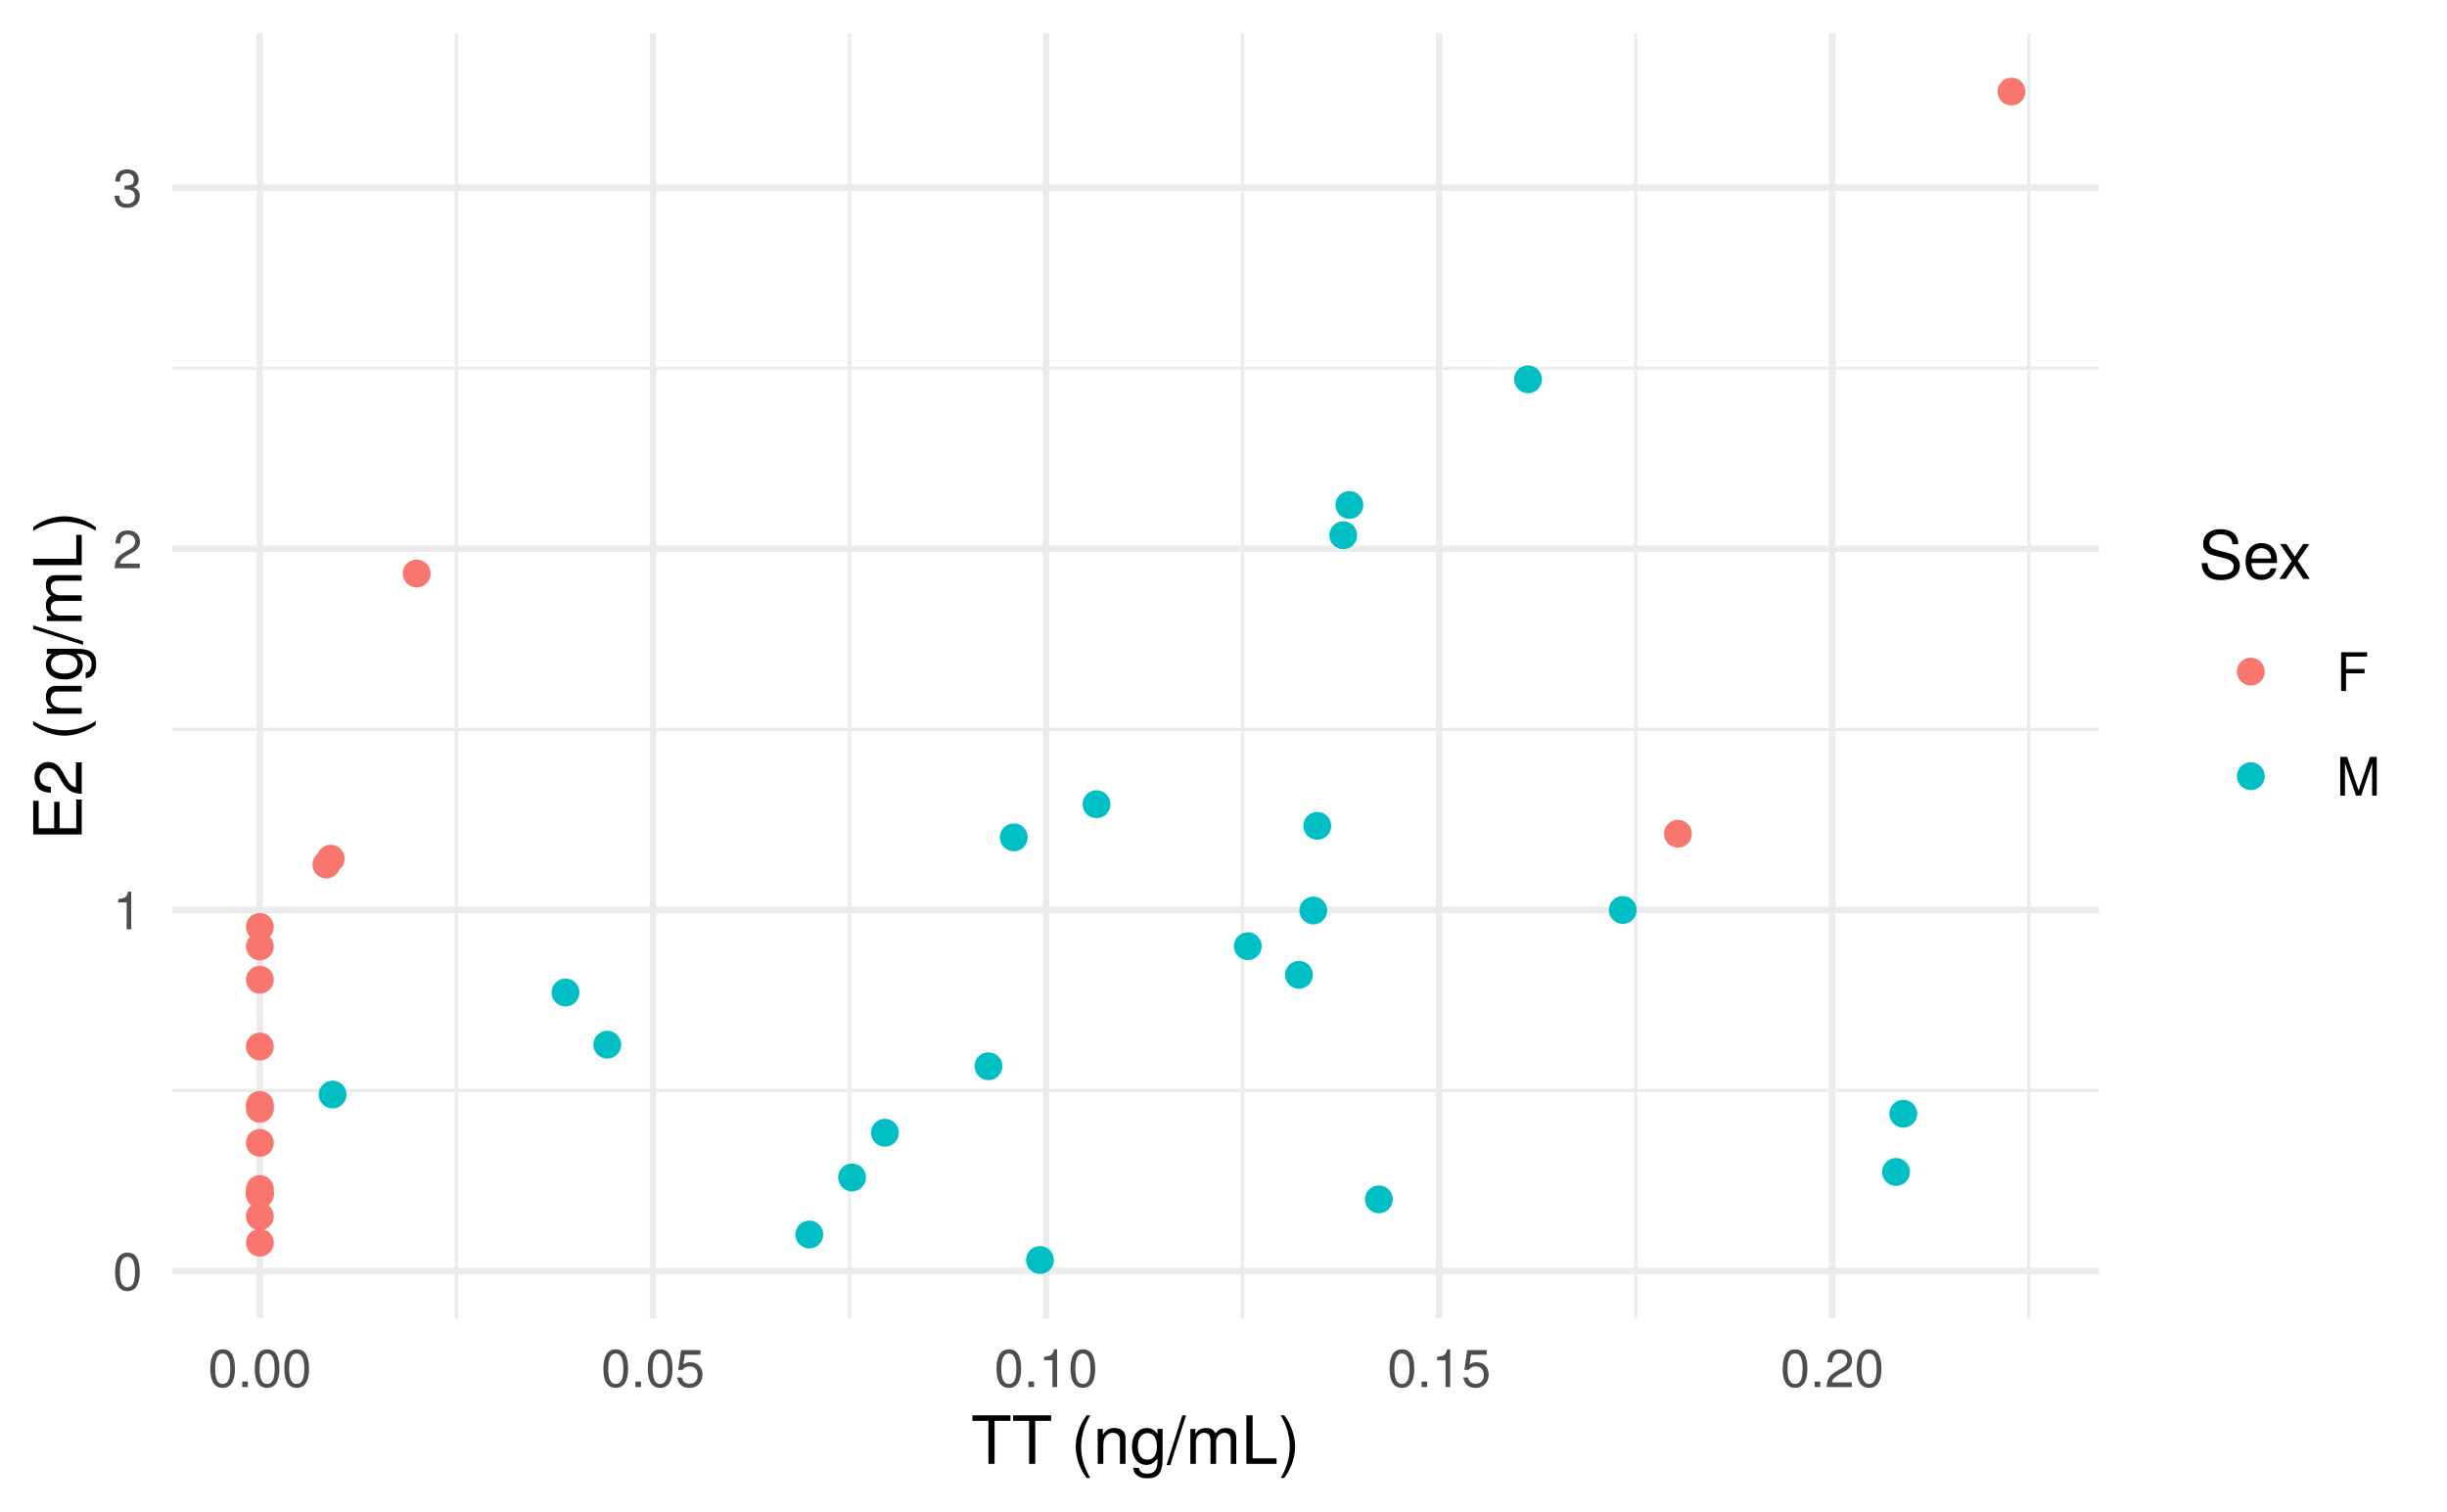
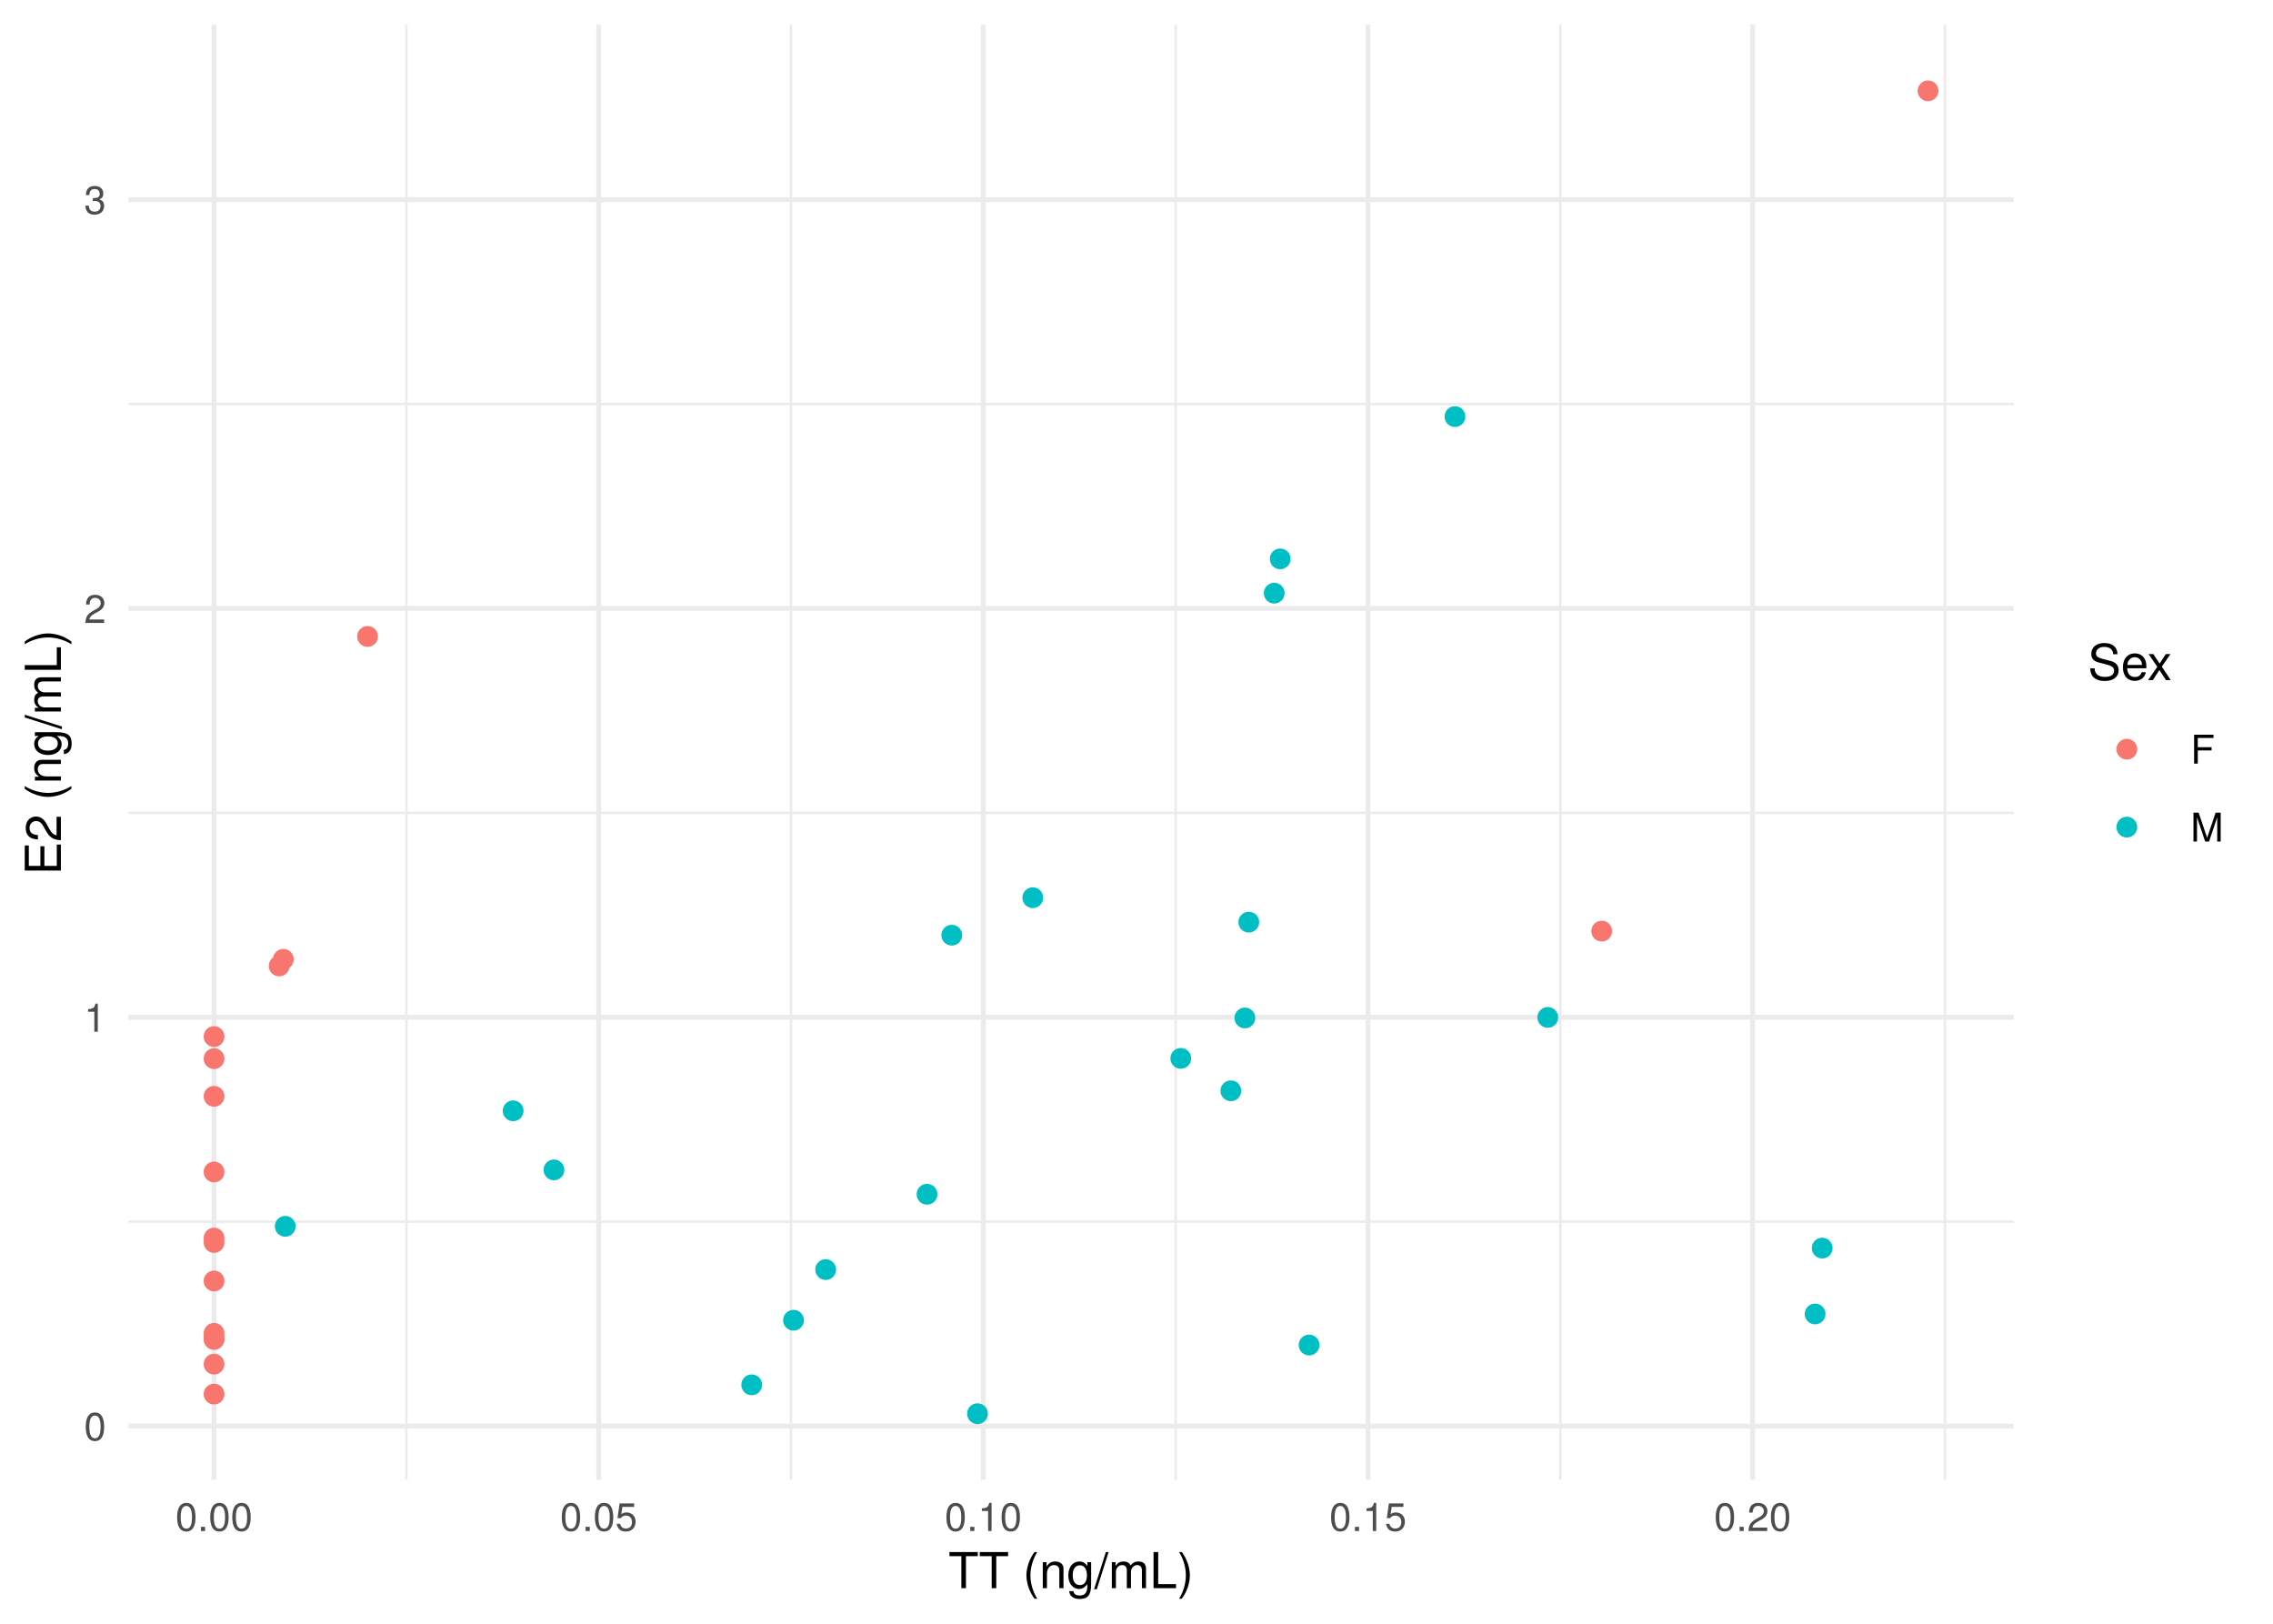
- <svg xmlns="http://www.w3.org/2000/svg" class="svglite" width="404.25pt" height="249.75pt" viewBox="0 0 404.25 249.75">
+ <svg xmlns="http://www.w3.org/2000/svg" class="svglite" width="504.00pt" height="360.00pt" viewBox="0 0 504.00 360.00">
  <defs>
    <style type="text/css">
    .svglite line, .svglite polyline, .svglite polygon, .svglite path, .svglite rect, .svglite circle {
      fill: none;
      stroke: #000000;
      stroke-linecap: round;
      stroke-linejoin: round;
      stroke-miterlimit: 10.00;
    }
    .svglite text {
      white-space: pre;
    }
  </style>
  </defs>
  <rect width="100%" height="100%" style="stroke: none; fill: none;" />
  <defs>
-     <clipPath id="cpMC4wMHw0MDQuMjV8MC4wMHwyNDkuNzU=">
-       <rect x="0.00" y="0.00" width="404.25" height="249.75" />
+     <clipPath id="cpMC4wMHw1MDQuMDB8MC4wMHwzNjAuMDA=">
+       <rect x="0.00" y="0.00" width="504.00" height="360.00" />
    </clipPath>
  </defs>
-   <g clip-path="url(#cpMC4wMHw0MDQuMjV8MC4wMHwyNDkuNzU=)">
+   <g clip-path="url(#cpMC4wMHw1MDQuMDB8MC4wMHwzNjAuMDA=)">
</g>
  <defs>
-     <clipPath id="cpMjguNDZ8MzQ2Ljc2fDUuNDh8MjE3Ljg0">
-       <rect x="28.46" y="5.48" width="318.31" height="212.36" />
+     <clipPath id="cpMjguNDZ8NDQ2LjUxfDUuNDh8MzI4LjA5">
+       <rect x="28.46" y="5.48" width="418.06" height="322.61" />
    </clipPath>
  </defs>
-   <g clip-path="url(#cpMjguNDZ8MzQ2Ljc2fDUuNDh8MjE3Ljg0)">
-     <polyline points="28.46,180.17 346.76,180.17 " style="stroke-width: 0.53; stroke: #EBEBEB; stroke-linecap: butt;" />
-     <polyline points="28.46,120.51 346.76,120.51 " style="stroke-width: 0.53; stroke: #EBEBEB; stroke-linecap: butt;" />
-     <polyline points="28.46,60.84 346.76,60.84 " style="stroke-width: 0.53; stroke: #EBEBEB; stroke-linecap: butt;" />
-     <polyline points="75.40,217.84 75.40,5.48 " style="stroke-width: 0.53; stroke: #EBEBEB; stroke-linecap: butt;" />
-     <polyline points="140.34,217.84 140.34,5.48 " style="stroke-width: 0.53; stroke: #EBEBEB; stroke-linecap: butt;" />
-     <polyline points="205.28,217.84 205.28,5.48 " style="stroke-width: 0.53; stroke: #EBEBEB; stroke-linecap: butt;" />
-     <polyline points="270.22,217.84 270.22,5.48 " style="stroke-width: 0.53; stroke: #EBEBEB; stroke-linecap: butt;" />
-     <polyline points="335.16,217.84 335.16,5.48 " style="stroke-width: 0.53; stroke: #EBEBEB; stroke-linecap: butt;" />
-     <polyline points="28.46,210.00 346.76,210.00 " style="stroke-width: 1.07; stroke: #EBEBEB; stroke-linecap: butt;" />
-     <polyline points="28.46,150.34 346.76,150.34 " style="stroke-width: 1.07; stroke: #EBEBEB; stroke-linecap: butt;" />
-     <polyline points="28.46,90.67 346.76,90.67 " style="stroke-width: 1.07; stroke: #EBEBEB; stroke-linecap: butt;" />
-     <polyline points="28.46,31.01 346.76,31.01 " style="stroke-width: 1.07; stroke: #EBEBEB; stroke-linecap: butt;" />
-     <polyline points="42.93,217.84 42.93,5.48 " style="stroke-width: 1.07; stroke: #EBEBEB; stroke-linecap: butt;" />
-     <polyline points="107.87,217.84 107.87,5.48 " style="stroke-width: 1.07; stroke: #EBEBEB; stroke-linecap: butt;" />
-     <polyline points="172.81,217.84 172.81,5.48 " style="stroke-width: 1.07; stroke: #EBEBEB; stroke-linecap: butt;" />
-     <polyline points="237.75,217.84 237.75,5.48 " style="stroke-width: 1.07; stroke: #EBEBEB; stroke-linecap: butt;" />
-     <polyline points="302.69,217.84 302.69,5.48 " style="stroke-width: 1.07; stroke: #EBEBEB; stroke-linecap: butt;" />
-     <circle cx="42.93" cy="183.20" r="1.95" style="stroke-width: 0.71; stroke: #F8766D; fill: #F8766D;" />
-     <circle cx="54.63" cy="141.88" r="1.95" style="stroke-width: 0.71; stroke: #F8766D; fill: #F8766D;" />
-     <circle cx="53.92" cy="142.85" r="1.95" style="stroke-width: 0.71; stroke: #F8766D; fill: #F8766D;" />
-     <circle cx="163.30" cy="176.17" r="1.95" style="stroke-width: 0.71; stroke: #00BFC4; fill: #00BFC4;" />
-     <circle cx="146.19" cy="187.16" r="1.95" style="stroke-width: 0.71; stroke: #00BFC4; fill: #00BFC4;" />
-     <circle cx="42.93" cy="205.33" r="1.95" style="stroke-width: 0.71; stroke: #F8766D; fill: #F8766D;" />
-     <circle cx="42.93" cy="197.17" r="1.95" style="stroke-width: 0.71; stroke: #F8766D; fill: #F8766D;" />
-     <circle cx="332.30" cy="15.13" r="1.95" style="stroke-width: 0.71; stroke: #F8766D; fill: #F8766D;" />
-     <circle cx="314.43" cy="184.02" r="1.95" style="stroke-width: 0.71; stroke: #00BFC4; fill: #00BFC4;" />
-     <circle cx="268.09" cy="150.36" r="1.95" style="stroke-width: 0.71; stroke: #00BFC4; fill: #00BFC4;" />
-     <circle cx="42.93" cy="172.92" r="1.95" style="stroke-width: 0.71; stroke: #F8766D; fill: #F8766D;" />
-     <circle cx="277.20" cy="137.76" r="1.95" style="stroke-width: 0.71; stroke: #F8766D; fill: #F8766D;" />
-     <circle cx="222.92" cy="83.44" r="1.95" style="stroke-width: 0.71; stroke: #00BFC4; fill: #00BFC4;" />
-     <circle cx="42.93" cy="161.88" r="1.95" style="stroke-width: 0.71; stroke: #F8766D; fill: #F8766D;" />
-     <circle cx="206.14" cy="156.34" r="1.95" style="stroke-width: 0.71; stroke: #00BFC4; fill: #00BFC4;" />
-     <circle cx="42.93" cy="200.96" r="1.95" style="stroke-width: 0.71; stroke: #F8766D; fill: #F8766D;" />
-     <circle cx="42.93" cy="197.36" r="1.95" style="stroke-width: 0.71; stroke: #F8766D; fill: #F8766D;" />
-     <circle cx="181.15" cy="132.88" r="1.95" style="stroke-width: 0.71; stroke: #00BFC4; fill: #00BFC4;" />
-     <circle cx="140.76" cy="194.55" r="1.95" style="stroke-width: 0.71; stroke: #00BFC4; fill: #00BFC4;" />
-     <circle cx="42.93" cy="188.83" r="1.95" style="stroke-width: 0.71; stroke: #F8766D; fill: #F8766D;" />
-     <circle cx="216.96" cy="150.44" r="1.95" style="stroke-width: 0.71; stroke: #00BFC4; fill: #00BFC4;" />
-     <circle cx="54.94" cy="180.85" r="1.95" style="stroke-width: 0.71; stroke: #00BFC4; fill: #00BFC4;" />
-     <circle cx="214.59" cy="161.07" r="1.95" style="stroke-width: 0.71; stroke: #00BFC4; fill: #00BFC4;" />
-     <circle cx="221.91" cy="88.44" r="1.95" style="stroke-width: 0.71; stroke: #00BFC4; fill: #00BFC4;" />
-     <circle cx="227.80" cy="198.17" r="1.95" style="stroke-width: 0.71; stroke: #00BFC4; fill: #00BFC4;" />
-     <circle cx="217.62" cy="136.45" r="1.95" style="stroke-width: 0.71; stroke: #00BFC4; fill: #00BFC4;" />
-     <circle cx="42.93" cy="182.56" r="1.95" style="stroke-width: 0.71; stroke: #F8766D; fill: #F8766D;" />
-     <circle cx="93.42" cy="163.99" r="1.95" style="stroke-width: 0.71; stroke: #00BFC4; fill: #00BFC4;" />
-     <circle cx="42.93" cy="196.46" r="1.95" style="stroke-width: 0.71; stroke: #F8766D; fill: #F8766D;" />
-     <circle cx="167.48" cy="138.35" r="1.95" style="stroke-width: 0.71; stroke: #00BFC4; fill: #00BFC4;" />
-     <circle cx="42.93" cy="153.15" r="1.95" style="stroke-width: 0.71; stroke: #F8766D; fill: #F8766D;" />
-     <circle cx="42.93" cy="156.38" r="1.95" style="stroke-width: 0.71; stroke: #F8766D; fill: #F8766D;" />
-     <circle cx="252.43" cy="62.67" r="1.95" style="stroke-width: 0.71; stroke: #00BFC4; fill: #00BFC4;" />
-     <circle cx="171.81" cy="208.19" r="1.95" style="stroke-width: 0.71; stroke: #00BFC4; fill: #00BFC4;" />
-     <circle cx="100.32" cy="172.61" r="1.95" style="stroke-width: 0.71; stroke: #00BFC4; fill: #00BFC4;" />
-     <circle cx="133.70" cy="203.98" r="1.95" style="stroke-width: 0.71; stroke: #00BFC4; fill: #00BFC4;" />
-     <circle cx="68.84" cy="94.76" r="1.95" style="stroke-width: 0.71; stroke: #F8766D; fill: #F8766D;" />
-     <circle cx="313.23" cy="193.64" r="1.95" style="stroke-width: 0.71; stroke: #00BFC4; fill: #00BFC4;" />
+   <g clip-path="url(#cpMjguNDZ8NDQ2LjUxfDUuNDh8MzI4LjA5)">
+     <polyline points="28.46,270.86 446.51,270.86 " style="stroke-width: 0.53; stroke: #EBEBEB; stroke-linecap: butt;" />
+     <polyline points="28.46,180.22 446.51,180.22 " style="stroke-width: 0.53; stroke: #EBEBEB; stroke-linecap: butt;" />
+     <polyline points="28.46,89.58 446.51,89.58 " style="stroke-width: 0.53; stroke: #EBEBEB; stroke-linecap: butt;" />
+     <polyline points="90.11,328.09 90.11,5.48 " style="stroke-width: 0.53; stroke: #EBEBEB; stroke-linecap: butt;" />
+     <polyline points="175.40,328.09 175.40,5.48 " style="stroke-width: 0.53; stroke: #EBEBEB; stroke-linecap: butt;" />
+     <polyline points="260.69,328.09 260.69,5.48 " style="stroke-width: 0.53; stroke: #EBEBEB; stroke-linecap: butt;" />
+     <polyline points="345.98,328.09 345.98,5.48 " style="stroke-width: 0.53; stroke: #EBEBEB; stroke-linecap: butt;" />
+     <polyline points="431.27,328.09 431.27,5.48 " style="stroke-width: 0.53; stroke: #EBEBEB; stroke-linecap: butt;" />
+     <polyline points="28.46,316.18 446.51,316.18 " style="stroke-width: 1.07; stroke: #EBEBEB; stroke-linecap: butt;" />
+     <polyline points="28.46,225.54 446.51,225.54 " style="stroke-width: 1.07; stroke: #EBEBEB; stroke-linecap: butt;" />
+     <polyline points="28.46,134.90 446.51,134.90 " style="stroke-width: 1.07; stroke: #EBEBEB; stroke-linecap: butt;" />
+     <polyline points="28.46,44.26 446.51,44.26 " style="stroke-width: 1.07; stroke: #EBEBEB; stroke-linecap: butt;" />
+     <polyline points="47.46,328.09 47.46,5.48 " style="stroke-width: 1.07; stroke: #EBEBEB; stroke-linecap: butt;" />
+     <polyline points="132.75,328.09 132.75,5.48 " style="stroke-width: 1.07; stroke: #EBEBEB; stroke-linecap: butt;" />
+     <polyline points="218.04,328.09 218.04,5.48 " style="stroke-width: 1.07; stroke: #EBEBEB; stroke-linecap: butt;" />
+     <polyline points="303.33,328.09 303.33,5.48 " style="stroke-width: 1.07; stroke: #EBEBEB; stroke-linecap: butt;" />
+     <polyline points="388.62,328.09 388.62,5.48 " style="stroke-width: 1.07; stroke: #EBEBEB; stroke-linecap: butt;" />
+     <circle cx="47.46" cy="275.47" r="1.95" style="stroke-width: 0.71; stroke: #F8766D; fill: #F8766D;" />
+     <circle cx="62.83" cy="212.69" r="1.95" style="stroke-width: 0.71; stroke: #F8766D; fill: #F8766D;" />
+     <circle cx="61.90" cy="214.16" r="1.95" style="stroke-width: 0.71; stroke: #F8766D; fill: #F8766D;" />
+     <circle cx="205.55" cy="264.78" r="1.95" style="stroke-width: 0.71; stroke: #00BFC4; fill: #00BFC4;" />
+     <circle cx="183.08" cy="281.48" r="1.95" style="stroke-width: 0.71; stroke: #00BFC4; fill: #00BFC4;" />
+     <circle cx="47.46" cy="309.08" r="1.95" style="stroke-width: 0.71; stroke: #F8766D; fill: #F8766D;" />
+     <circle cx="47.46" cy="296.68" r="1.95" style="stroke-width: 0.71; stroke: #F8766D; fill: #F8766D;" />
+     <circle cx="427.51" cy="20.14" r="1.95" style="stroke-width: 0.71; stroke: #F8766D; fill: #F8766D;" />
+     <circle cx="404.04" cy="276.72" r="1.95" style="stroke-width: 0.71; stroke: #00BFC4; fill: #00BFC4;" />
+     <circle cx="343.19" cy="225.57" r="1.95" style="stroke-width: 0.71; stroke: #00BFC4; fill: #00BFC4;" />
+     <circle cx="47.46" cy="259.84" r="1.95" style="stroke-width: 0.71; stroke: #F8766D; fill: #F8766D;" />
+     <circle cx="355.15" cy="206.44" r="1.95" style="stroke-width: 0.71; stroke: #F8766D; fill: #F8766D;" />
+     <circle cx="283.86" cy="123.91" r="1.95" style="stroke-width: 0.71; stroke: #00BFC4; fill: #00BFC4;" />
+     <circle cx="47.46" cy="243.07" r="1.95" style="stroke-width: 0.71; stroke: #F8766D; fill: #F8766D;" />
+     <circle cx="261.82" cy="234.65" r="1.95" style="stroke-width: 0.71; stroke: #00BFC4; fill: #00BFC4;" />
+     <circle cx="47.46" cy="302.44" r="1.95" style="stroke-width: 0.71; stroke: #F8766D; fill: #F8766D;" />
+     <circle cx="47.46" cy="296.97" r="1.95" style="stroke-width: 0.71; stroke: #F8766D; fill: #F8766D;" />
+     <circle cx="229.00" cy="199.03" r="1.95" style="stroke-width: 0.71; stroke: #00BFC4; fill: #00BFC4;" />
+     <circle cx="175.95" cy="292.71" r="1.95" style="stroke-width: 0.71; stroke: #00BFC4; fill: #00BFC4;" />
+     <circle cx="47.46" cy="284.01" r="1.95" style="stroke-width: 0.71; stroke: #F8766D; fill: #F8766D;" />
+     <circle cx="276.03" cy="225.69" r="1.95" style="stroke-width: 0.71; stroke: #00BFC4; fill: #00BFC4;" />
+     <circle cx="63.25" cy="271.89" r="1.95" style="stroke-width: 0.71; stroke: #00BFC4; fill: #00BFC4;" />
+     <circle cx="272.92" cy="241.84" r="1.95" style="stroke-width: 0.71; stroke: #00BFC4; fill: #00BFC4;" />
+     <circle cx="282.54" cy="131.51" r="1.95" style="stroke-width: 0.71; stroke: #00BFC4; fill: #00BFC4;" />
+     <circle cx="290.27" cy="298.21" r="1.95" style="stroke-width: 0.71; stroke: #00BFC4; fill: #00BFC4;" />
+     <circle cx="276.90" cy="204.45" r="1.95" style="stroke-width: 0.71; stroke: #00BFC4; fill: #00BFC4;" />
+     <circle cx="47.46" cy="274.49" r="1.95" style="stroke-width: 0.71; stroke: #F8766D; fill: #F8766D;" />
+     <circle cx="113.78" cy="246.28" r="1.95" style="stroke-width: 0.71; stroke: #00BFC4; fill: #00BFC4;" />
+     <circle cx="47.46" cy="295.61" r="1.95" style="stroke-width: 0.71; stroke: #F8766D; fill: #F8766D;" />
+     <circle cx="211.04" cy="207.34" r="1.95" style="stroke-width: 0.71; stroke: #00BFC4; fill: #00BFC4;" />
+     <circle cx="47.46" cy="229.82" r="1.95" style="stroke-width: 0.71; stroke: #F8766D; fill: #F8766D;" />
+     <circle cx="47.46" cy="234.71" r="1.95" style="stroke-width: 0.71; stroke: #F8766D; fill: #F8766D;" />
+     <circle cx="322.61" cy="92.36" r="1.95" style="stroke-width: 0.71; stroke: #00BFC4; fill: #00BFC4;" />
+     <circle cx="216.74" cy="313.43" r="1.95" style="stroke-width: 0.71; stroke: #00BFC4; fill: #00BFC4;" />
+     <circle cx="122.83" cy="259.38" r="1.95" style="stroke-width: 0.71; stroke: #00BFC4; fill: #00BFC4;" />
+     <circle cx="166.68" cy="307.03" r="1.95" style="stroke-width: 0.71; stroke: #00BFC4; fill: #00BFC4;" />
+     <circle cx="81.50" cy="141.11" r="1.95" style="stroke-width: 0.71; stroke: #F8766D; fill: #F8766D;" />
+     <circle cx="402.47" cy="291.32" r="1.95" style="stroke-width: 0.71; stroke: #00BFC4; fill: #00BFC4;" />
  </g>
-   <g clip-path="url(#cpMC4wMHw0MDQuMjV8MC4wMHwyNDkuNzU=)">
-     <text x="23.53" y="213.21" text-anchor="end" style="font-size: 8.80px; font-weight: 0;fill: #4D4D4D; font-family: &quot;TeX Gyre Heros&quot;;" textLength="4.89px" lengthAdjust="spacingAndGlyphs">0</text>
-     <text x="23.53" y="153.55" text-anchor="end" style="font-size: 8.80px; font-weight: 0;fill: #4D4D4D; font-family: &quot;TeX Gyre Heros&quot;;" textLength="4.89px" lengthAdjust="spacingAndGlyphs">1</text>
-     <text x="23.53" y="93.88" text-anchor="end" style="font-size: 8.80px; font-weight: 0;fill: #4D4D4D; font-family: &quot;TeX Gyre Heros&quot;;" textLength="4.89px" lengthAdjust="spacingAndGlyphs">2</text>
-     <text x="23.53" y="34.22" text-anchor="end" style="font-size: 8.80px; font-weight: 0;fill: #4D4D4D; font-family: &quot;TeX Gyre Heros&quot;;" textLength="4.89px" lengthAdjust="spacingAndGlyphs">3</text>
-     <text x="42.93" y="229.19" text-anchor="middle" style="font-size: 8.80px; font-weight: 0;fill: #4D4D4D; font-family: &quot;TeX Gyre Heros&quot;;" textLength="17.11px" lengthAdjust="spacingAndGlyphs">0.00</text>
-     <text x="107.87" y="229.19" text-anchor="middle" style="font-size: 8.80px; font-weight: 0;fill: #4D4D4D; font-family: &quot;TeX Gyre Heros&quot;;" textLength="17.11px" lengthAdjust="spacingAndGlyphs">0.05</text>
-     <text x="172.81" y="229.19" text-anchor="middle" style="font-size: 8.80px; font-weight: 0;fill: #4D4D4D; font-family: &quot;TeX Gyre Heros&quot;;" textLength="17.11px" lengthAdjust="spacingAndGlyphs">0.10</text>
-     <text x="237.75" y="229.19" text-anchor="middle" style="font-size: 8.80px; font-weight: 0;fill: #4D4D4D; font-family: &quot;TeX Gyre Heros&quot;;" textLength="17.11px" lengthAdjust="spacingAndGlyphs">0.15</text>
-     <text x="302.69" y="229.19" text-anchor="middle" style="font-size: 8.80px; font-weight: 0;fill: #4D4D4D; font-family: &quot;TeX Gyre Heros&quot;;" textLength="17.11px" lengthAdjust="spacingAndGlyphs">0.20</text>
-     <text x="187.61" y="241.87" text-anchor="middle" style="font-size: 11.00px; font-weight: 0; font-family: &quot;TeX Gyre Heros&quot;;" textLength="54.39px" lengthAdjust="spacingAndGlyphs">TT (ng/mL)</text>
-     <text transform="translate(13.50,111.66) rotate(-90)" text-anchor="middle" style="font-size: 11.00px; font-weight: 0; font-family: &quot;TeX Gyre Heros&quot;;" textLength="54.40px" lengthAdjust="spacingAndGlyphs">E2 (ng/mL)</text>
-     <text x="363.20" y="95.65" style="font-size: 11.00px; font-weight: 0; font-family: &quot;TeX Gyre Heros&quot;;" textLength="18.95px" lengthAdjust="spacingAndGlyphs">Sex</text>
-     <circle cx="371.84" cy="110.97" r="1.95" style="stroke-width: 0.71; stroke: #F8766D; fill: #F8766D;" />
-     <circle cx="371.84" cy="128.25" r="1.95" style="stroke-width: 0.71; stroke: #00BFC4; fill: #00BFC4;" />
-     <text x="385.96" y="114.18" style="font-size: 8.80px; font-weight: 0; font-family: &quot;TeX Gyre Heros&quot;;" textLength="5.38px" lengthAdjust="spacingAndGlyphs">F</text>
-     <text x="385.96" y="131.46" style="font-size: 8.80px; font-weight: 0; font-family: &quot;TeX Gyre Heros&quot;;" textLength="7.33px" lengthAdjust="spacingAndGlyphs">M</text>
+   <g clip-path="url(#cpMC4wMHw1MDQuMDB8MC4wMHwzNjAuMDA=)">
+     <text x="23.53" y="319.39" text-anchor="end" style="font-size: 8.80px; font-weight: 0;fill: #4D4D4D; font-family: &quot;TeX Gyre Heros&quot;;" textLength="4.89px" lengthAdjust="spacingAndGlyphs">0</text>
+     <text x="23.53" y="228.75" text-anchor="end" style="font-size: 8.80px; font-weight: 0;fill: #4D4D4D; font-family: &quot;TeX Gyre Heros&quot;;" textLength="4.89px" lengthAdjust="spacingAndGlyphs">1</text>
+     <text x="23.53" y="138.11" text-anchor="end" style="font-size: 8.80px; font-weight: 0;fill: #4D4D4D; font-family: &quot;TeX Gyre Heros&quot;;" textLength="4.89px" lengthAdjust="spacingAndGlyphs">2</text>
+     <text x="23.53" y="47.47" text-anchor="end" style="font-size: 8.80px; font-weight: 0;fill: #4D4D4D; font-family: &quot;TeX Gyre Heros&quot;;" textLength="4.89px" lengthAdjust="spacingAndGlyphs">3</text>
+     <text x="47.46" y="339.44" text-anchor="middle" style="font-size: 8.80px; font-weight: 0;fill: #4D4D4D; font-family: &quot;TeX Gyre Heros&quot;;" textLength="17.11px" lengthAdjust="spacingAndGlyphs">0.00</text>
+     <text x="132.75" y="339.44" text-anchor="middle" style="font-size: 8.80px; font-weight: 0;fill: #4D4D4D; font-family: &quot;TeX Gyre Heros&quot;;" textLength="17.11px" lengthAdjust="spacingAndGlyphs">0.05</text>
+     <text x="218.04" y="339.44" text-anchor="middle" style="font-size: 8.80px; font-weight: 0;fill: #4D4D4D; font-family: &quot;TeX Gyre Heros&quot;;" textLength="17.11px" lengthAdjust="spacingAndGlyphs">0.10</text>
+     <text x="303.33" y="339.44" text-anchor="middle" style="font-size: 8.80px; font-weight: 0;fill: #4D4D4D; font-family: &quot;TeX Gyre Heros&quot;;" textLength="17.11px" lengthAdjust="spacingAndGlyphs">0.15</text>
+     <text x="388.62" y="339.44" text-anchor="middle" style="font-size: 8.80px; font-weight: 0;fill: #4D4D4D; font-family: &quot;TeX Gyre Heros&quot;;" textLength="17.11px" lengthAdjust="spacingAndGlyphs">0.20</text>
+     <text x="237.49" y="352.12" text-anchor="middle" style="font-size: 11.00px; font-weight: 0; font-family: &quot;TeX Gyre Heros&quot;;" textLength="54.39px" lengthAdjust="spacingAndGlyphs">TT (ng/mL)</text>
+     <text transform="translate(13.50,166.79) rotate(-90)" text-anchor="middle" style="font-size: 11.00px; font-weight: 0; font-family: &quot;TeX Gyre Heros&quot;;" textLength="54.40px" lengthAdjust="spacingAndGlyphs">E2 (ng/mL)</text>
+     <text x="462.95" y="150.78" style="font-size: 11.00px; font-weight: 0; font-family: &quot;TeX Gyre Heros&quot;;" textLength="18.95px" lengthAdjust="spacingAndGlyphs">Sex</text>
+     <circle cx="471.59" cy="166.10" r="1.95" style="stroke-width: 0.71; stroke: #F8766D; fill: #F8766D;" />
+     <circle cx="471.59" cy="183.38" r="1.95" style="stroke-width: 0.71; stroke: #00BFC4; fill: #00BFC4;" />
+     <text x="485.71" y="169.30" style="font-size: 8.80px; font-weight: 0; font-family: &quot;TeX Gyre Heros&quot;;" textLength="5.38px" lengthAdjust="spacingAndGlyphs">F</text>
+     <text x="485.71" y="186.58" style="font-size: 8.80px; font-weight: 0; font-family: &quot;TeX Gyre Heros&quot;;" textLength="7.33px" lengthAdjust="spacingAndGlyphs">M</text>
  </g>
</svg>
